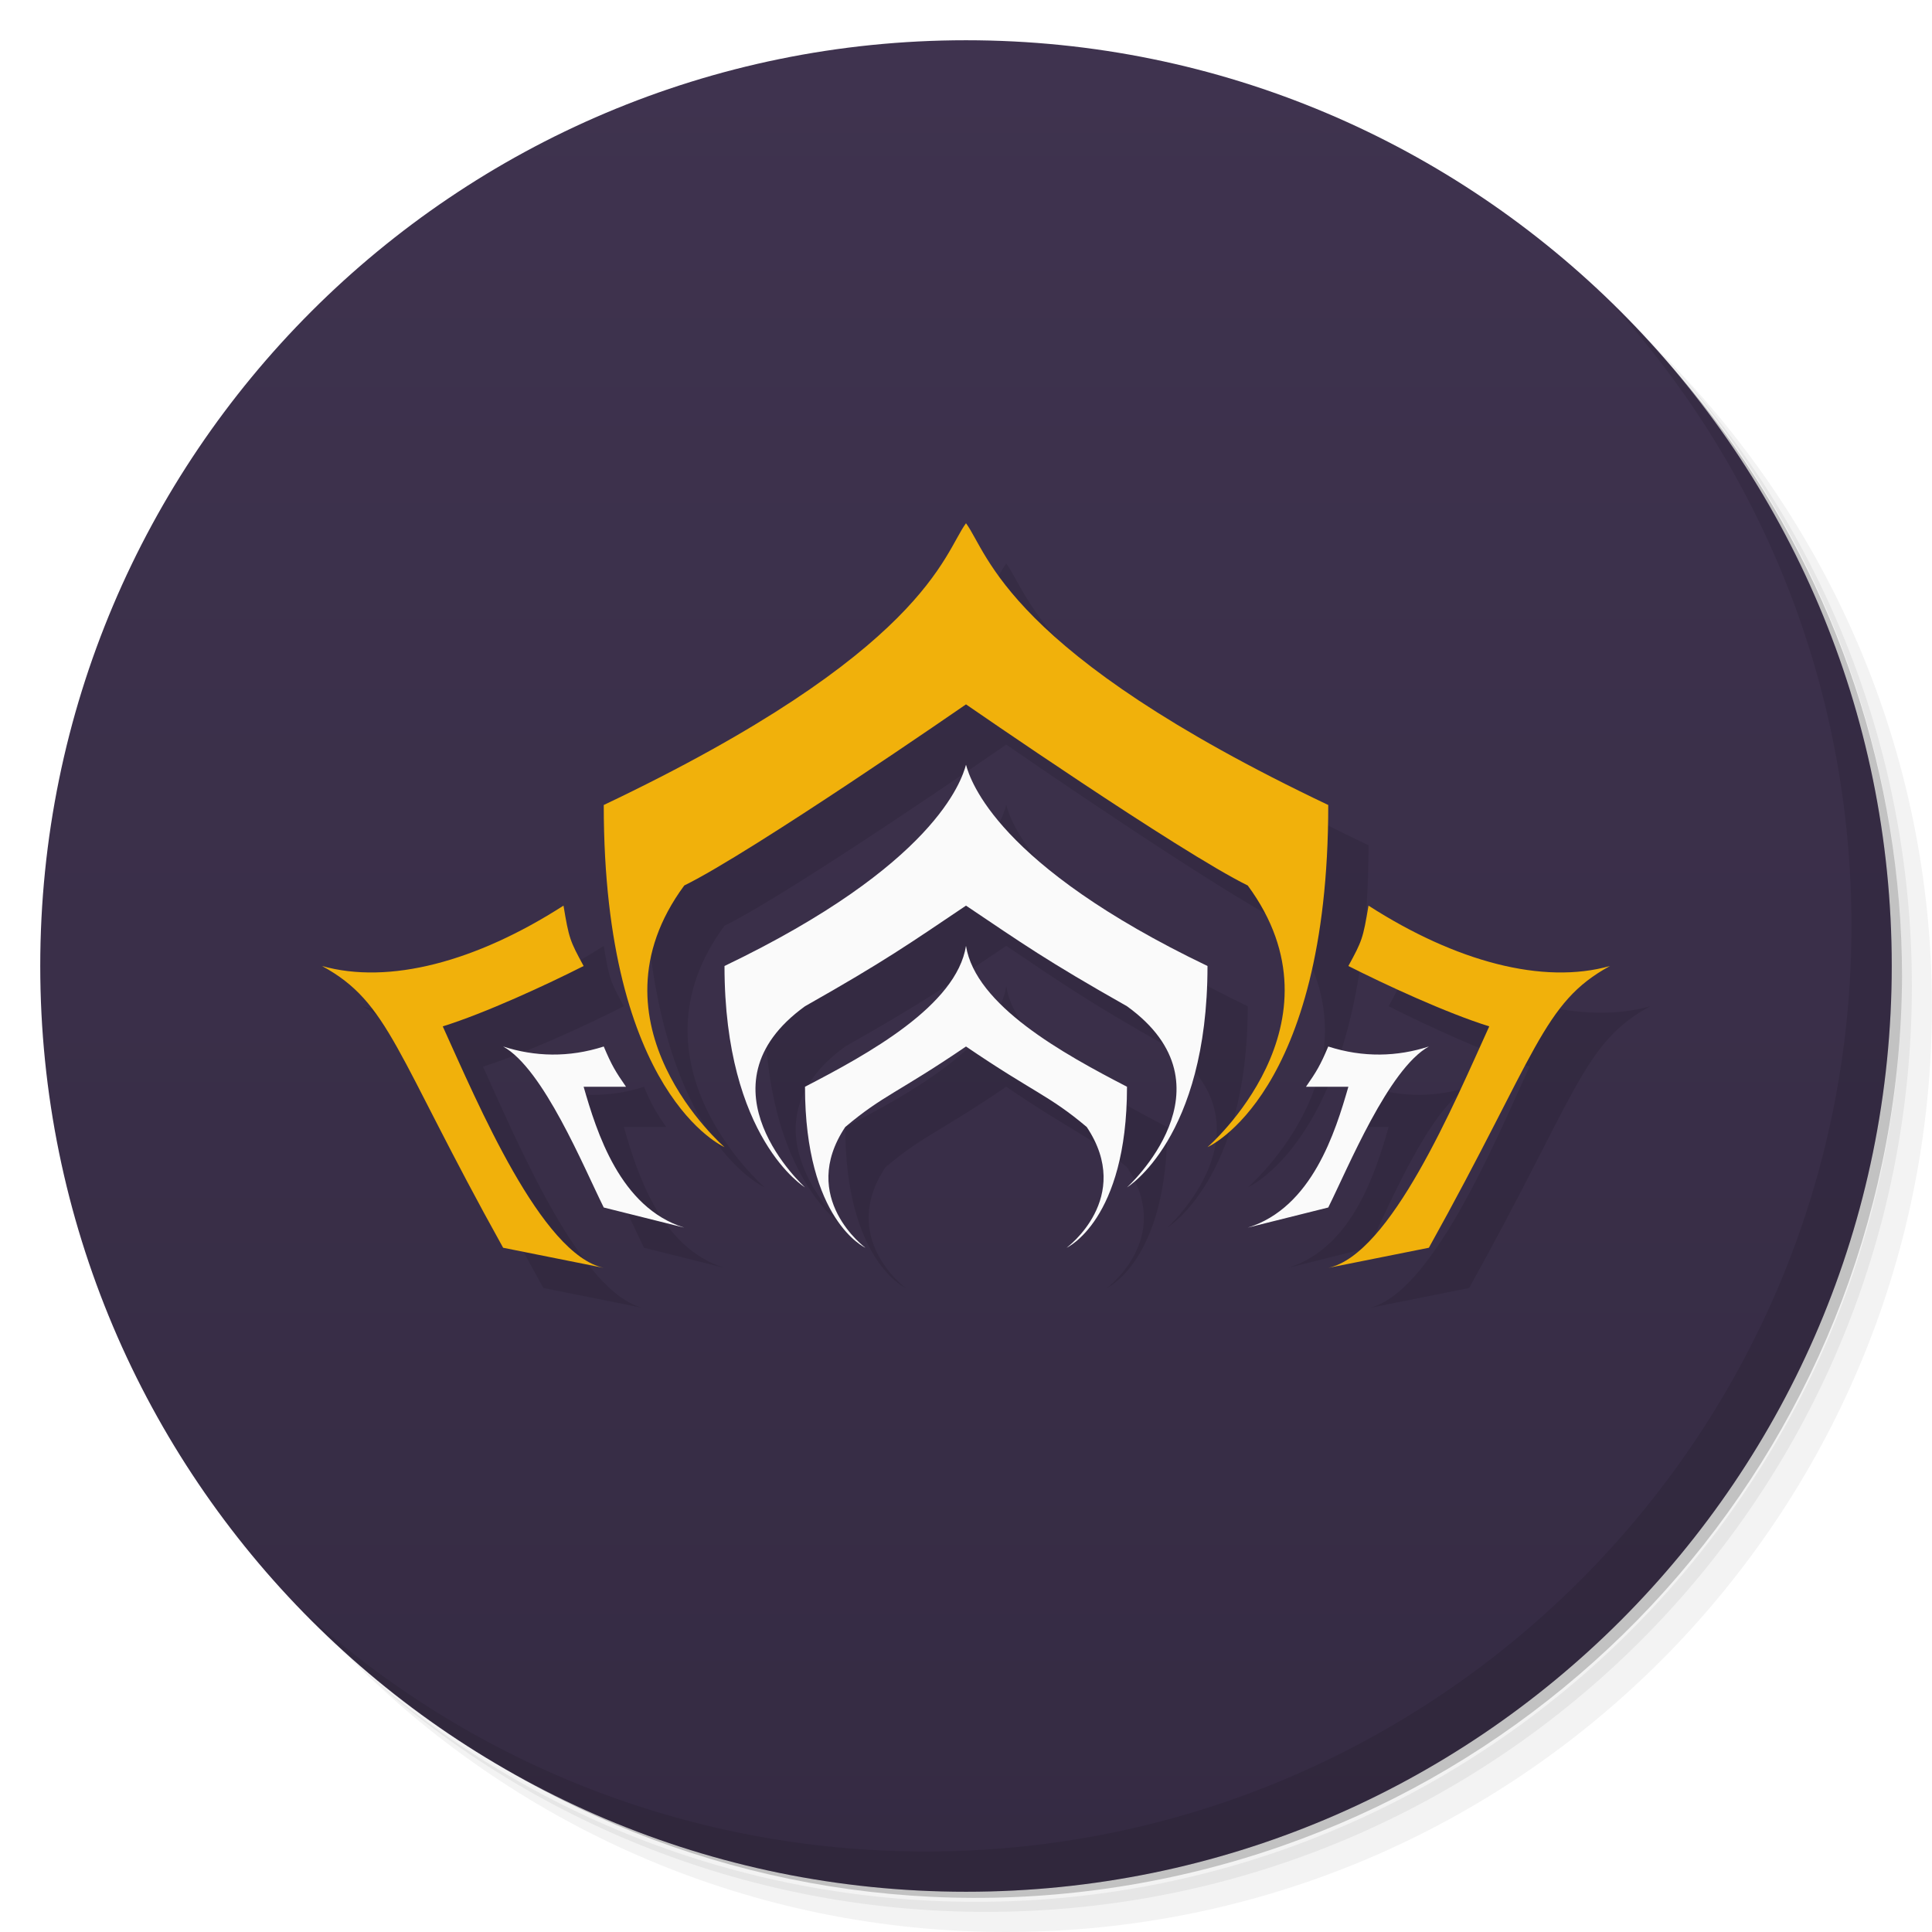
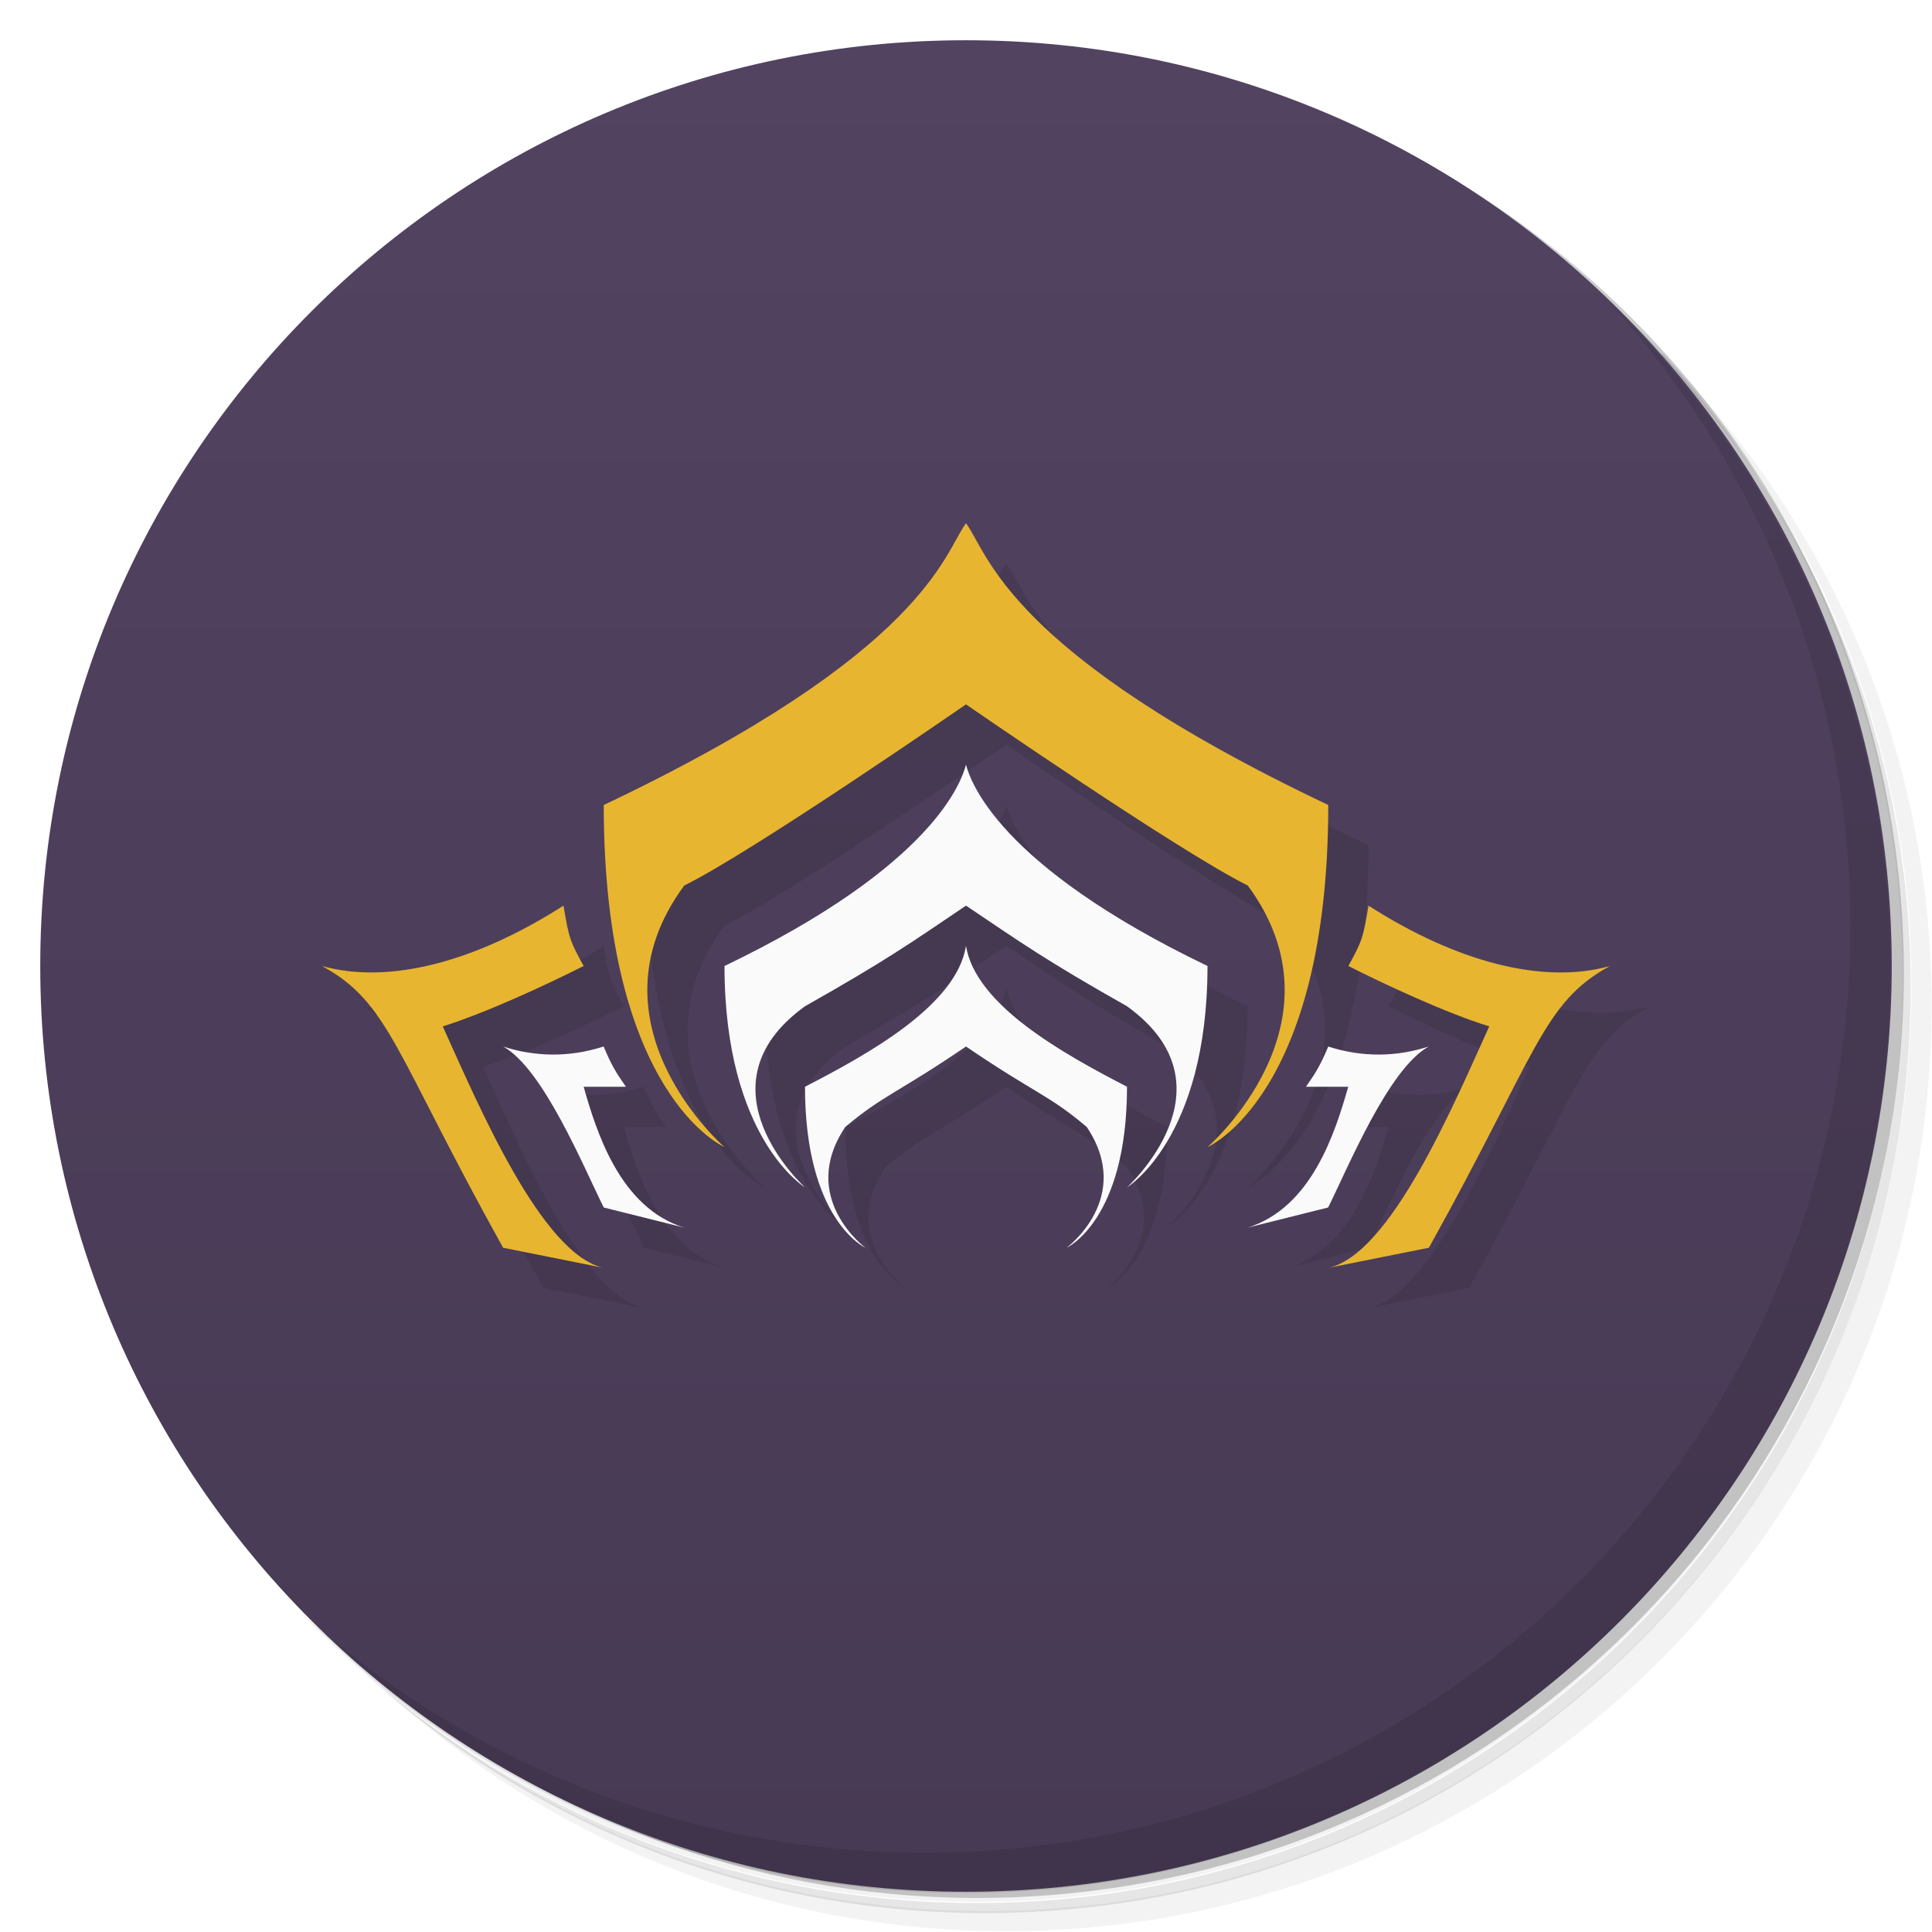
<svg xmlns="http://www.w3.org/2000/svg" version="1.1" viewBox="0 0 48 48">
  <defs>
    <linearGradient id="bg" x2="0" y1="1" y2="47" gradientUnits="userSpaceOnUse">
-       <stop style="stop-color:#3f334f" offset="0" />
-       <stop style="stop-color:#352b43" offset="1" />
+       <stop style="stop-color:#524361" offset="0" />
+       <stop style="stop-color:#473a54" offset="1" />
    </linearGradient>
  </defs>
-   <path d="m36.31 5c5.859 4.062 9.688 10.831 9.688 18.5 0 12.426-10.07 22.5-22.5 22.5-7.669 0-14.438-3.828-18.5-9.688 1.037 1.822 2.306 3.499 3.781 4.969 4.085 3.712 9.514 5.969 15.469 5.969 12.703 0 23-10.298 23-23 0-5.954-2.256-11.384-5.969-15.469-1.469-1.475-3.147-2.744-4.969-3.781zm4.969 3.781c3.854 4.113 6.219 9.637 6.219 15.719 0 12.703-10.297 23-23 23-6.081 0-11.606-2.364-15.719-6.219 4.16 4.144 9.883 6.719 16.219 6.719 12.703 0 23-10.298 23-23 0-6.335-2.575-12.06-6.719-16.219z" style="opacity:.05" />
-   <path d="m41.28 8.781c3.712 4.085 5.969 9.514 5.969 15.469 0 12.703-10.297 23-23 23-5.954 0-11.384-2.256-15.469-5.969 4.113 3.854 9.637 6.219 15.719 6.219 12.703 0 23-10.298 23-23 0-6.081-2.364-11.606-6.219-15.719z" style="opacity:.1" />
-   <path d="m31.25 2.375c8.615 3.154 14.75 11.417 14.75 21.13 0 12.426-10.07 22.5-22.5 22.5-9.708 0-17.971-6.135-21.12-14.75a23 23 0 0 0 44.875-7 23 23 0 0 0-16-21.875z" style="opacity:.2" />
+   <path d="m36.3 5c5.86 4.06 9.69 10.8 9.69 18.5 0 12.4-10.1 22.5-22.5 22.5-7.67 0-14.4-3.83-18.5-9.69 1.04 1.82 2.31 3.5 3.78 4.97 4.08 3.71 9.51 5.97 15.5 5.97 12.7 0 23-10.3 23-23 0-5.95-2.26-11.4-5.97-15.5-1.47-1.48-3.15-2.74-4.97-3.78zm4.97 3.78c3.85 4.11 6.22 9.64 6.22 15.7 0 12.7-10.3 23-23 23-6.08 0-11.6-2.36-15.7-6.22 4.16 4.14 9.88 6.72 16.2 6.72 12.7 0 23-10.3 23-23 0-6.34-2.58-12.1-6.72-16.2z" style="opacity:.05" />
+   <path d="m41.3 8.78c3.71 4.08 5.97 9.51 5.97 15.5 0 12.7-10.3 23-23 23-5.95 0-11.4-2.26-15.5-5.97 4.11 3.85 9.64 6.22 15.7 6.22 12.7 0 23-10.3 23-23 0-6.08-2.36-11.6-6.22-15.7z" style="opacity:.1" />
+   <path d="m31.2 2.38c8.62 3.15 14.8 11.4 14.8 21.1 0 12.4-10.1 22.5-22.5 22.5-9.71 0-18-6.14-21.1-14.8a23 23 0 0 0 44.9-7 23 23 0 0 0-16-21.9z" style="opacity:.2" />
  <circle cx="24" cy="24" r="23" style="fill:url(#bg)" />
-   <path d="m40.03 7.531c3.712 4.084 5.969 9.514 5.969 15.469 0 12.703-10.297 23-23 23-5.954 0-11.384-2.256-15.469-5.969 4.178 4.291 10.01 6.969 16.469 6.969 12.703 0 23-10.298 23-23 0-6.462-2.677-12.291-6.969-16.469z" style="opacity:.1" />
-   <path d="m25 14c-0.555 0.748-1 3.196-9 7 0 7.208 3 8.5 3 8.5s-3.54-3.055-1-6.5c1.7-0.835 7-4.5 7-4.5s5.301 3.665 7 4.5c2.54 3.445-1 6.5-1 6.5s3-1.292 3-8.5c-8-3.804-8.445-6.252-9-7zm0 6c-0.111 0.401-0.776 2.493-6 5 0 4.292 2 5.5 2 5.5s-2.769-2.5 0-4.5c2-1.131 2.607-1.564 4-2.5 1.393 0.936 2 1.369 4 2.5 2.769 2 0 4.5 0 4.5s2-1.208 2-5.5c-5.224-2.507-5.889-4.599-6-5zm-10 3.5c-2.168 1.393-4.334 1.97-6 1.5 1.68 0.914 1.81 2.167 4.5 7l2.5 0.5c-1.553-0.335-3.119-4.063-4-6 1.067-0.333 2.588-1.038 3.5-1.5-0.339-0.621-0.365-0.686-0.5-1.5zm20 0c-0.135 0.814-0.161 0.879-0.5 1.5 0.912 0.462 2.433 1.167 3.5 1.5-0.881 1.937-2.447 5.665-4 6l2.5-0.5c2.69-4.833 2.82-6.086 4.5-7-1.666 0.47-3.832-0.107-6-1.5zm-10 1c-0.236 1.483-2.429 2.687-4 3.5 0 3.324 1.5 4 1.5 4s-1.676-1.235-0.5-3c0.943-0.795 1.297-0.841 3-2 1.703 1.159 2.057 1.205 3 2 1.176 1.765-0.5 3-0.5 3s1.5-0.676 1.5-4c-1.571-0.813-3.764-2.017-4-3.5zm-11.5 2.5c1.001 0.553 2.002 3 2.5 4l2 0.5c-1.599-0.496-2.178-2.383-2.5-3.5h1.053c-0.258-0.373-0.353-0.525-0.553-1-0.871 0.281-1.718 0.253-2.5 0zm20.5 0c-0.2 0.475-0.295 0.627-0.553 1h1.053c-0.322 1.117-0.901 3.004-2.5 3.5l2-0.5c0.499-1 1.499-3.447 2.5-4-0.782 0.253-1.629 0.281-2.5 0z" style="opacity:.1" />
-   <path d="m24 13c-0.555 0.748-1 3.196-9 7 0 7.208 3 8.5 3 8.5s-3.54-3.055-1-6.5c1.7-0.835 7-4.5 7-4.5s5.301 3.665 7 4.5c2.54 3.445-1 6.5-1 6.5s3-1.292 3-8.5c-8-3.804-8.445-6.252-9-7zm-10 9.5c-2.168 1.393-4.334 1.97-6 1.5 1.68 0.914 1.81 2.167 4.5 7l2.5 0.5c-1.553-0.335-3.119-4.063-4-6 1.067-0.333 2.588-1.038 3.5-1.5-0.339-0.621-0.365-0.686-0.5-1.5zm20 0c-0.135 0.814-0.161 0.879-0.5 1.5 0.912 0.462 2.433 1.167 3.5 1.5-0.881 1.937-2.447 5.665-4 6l2.5-0.5c2.69-4.833 2.82-6.086 4.5-7-1.666 0.47-3.832-0.107-6-1.5z" style="fill:#f1b10b" />
-   <path d="m24 19c-0.111 0.401-0.776 2.493-6 5 0 4.292 2 5.5 2 5.5s-2.769-2.5 0-4.5c2-1.131 2.607-1.564 4-2.5 1.393 0.936 2 1.369 4 2.5 2.769 2 0 4.5 0 4.5s2-1.208 2-5.5c-5.224-2.507-5.889-4.599-6-5zm0 4.5c-0.236 1.483-2.429 2.687-4 3.5 0 3.324 1.5 4 1.5 4s-1.676-1.235-0.5-3c0.943-0.795 1.297-0.841 3-2 1.703 1.159 2.057 1.205 3 2 1.176 1.765-0.5 3-0.5 3s1.5-0.676 1.5-4c-1.571-0.813-3.764-2.017-4-3.5zm-11.5 2.5c1.001 0.553 2.002 3 2.5 4l2 0.5c-1.599-0.496-2.178-2.383-2.5-3.5h1.053c-0.258-0.373-0.353-0.525-0.553-1-0.871 0.281-1.718 0.253-2.5 0zm20.5 0c-0.2 0.475-0.295 0.627-0.553 1h1.053c-0.322 1.117-0.901 3.004-2.5 3.5l2-0.5c0.499-1 1.499-3.447 2.5-4-0.782 0.253-1.629 0.281-2.5 0z" style="fill:#fafafa" />
+   <path d="m40 7.53c3.71 4.08 5.97 9.51 5.97 15.5 0 12.7-10.3 23-23 23-5.95 0-11.4-2.26-15.5-5.97 4.18 4.29 10 6.97 16.5 6.97 12.7 0 23-10.3 23-23 0-6.46-2.68-12.3-6.97-16.5z" style="opacity:.1" />
+   <path d="m25 14c-0.555 0.748-1 3.2-9 7 0 7.21 3 8.5 3 8.5s-3.54-3.06-1-6.5c1.7-0.835 7-4.5 7-4.5s5.3 3.66 7 4.5c2.54 3.44-1 6.5-1 6.5s3-1.29 3-8.5c-8-3.8-8.44-6.25-9-7zm0 6c-0.111 0.401-0.776 2.49-6 5 0 4.29 2 5.5 2 5.5s-2.77-2.5 0-4.5c2-1.13 2.61-1.56 4-2.5 1.39 0.936 2 1.37 4 2.5 2.77 2 0 4.5 0 4.5s2-1.21 2-5.5c-5.22-2.51-5.89-4.6-6-5zm-10 3.5c-2.17 1.39-4.33 1.97-6 1.5 1.68 0.914 1.81 2.17 4.5 7l2.5 0.5c-1.55-0.335-3.12-4.06-4-6 1.07-0.333 2.59-1.04 3.5-1.5-0.339-0.621-0.365-0.686-0.5-1.5zm20 0c-0.135 0.814-0.161 0.879-0.5 1.5 0.912 0.462 2.43 1.17 3.5 1.5-0.881 1.94-2.45 5.67-4 6l2.5-0.5c2.69-4.83 2.82-6.09 4.5-7-1.67 0.47-3.83-0.107-6-1.5zm-10 1c-0.236 1.48-2.43 2.69-4 3.5 0 3.32 1.5 4 1.5 4s-1.68-1.24-0.5-3c0.943-0.795 1.3-0.841 3-2 1.7 1.16 2.06 1.2 3 2 1.18 1.76-0.5 3-0.5 3s1.5-0.676 1.5-4c-1.57-0.813-3.76-2.02-4-3.5zm-11.5 2.5c1 0.553 2 3 2.5 4l2 0.5c-1.6-0.496-2.18-2.38-2.5-3.5h1.05c-0.258-0.373-0.353-0.525-0.553-1-0.871 0.281-1.72 0.253-2.5 0zm20.5 0c-0.2 0.475-0.295 0.627-0.553 1h1.05c-0.322 1.12-0.901 3-2.5 3.5l2-0.5c0.499-1 1.5-3.45 2.5-4-0.782 0.253-1.63 0.281-2.5 0z" style="opacity:.1" />
+   <path d="m24 13c-0.555 0.748-1 3.2-9 7 0 7.21 3 8.5 3 8.5s-3.54-3.06-1-6.5c1.7-0.835 7-4.5 7-4.5s5.3 3.66 7 4.5c2.54 3.44-1 6.5-1 6.5s3-1.29 3-8.5c-8-3.8-8.44-6.25-9-7zm-10 9.5c-2.17 1.39-4.33 1.97-6 1.5 1.68 0.914 1.81 2.17 4.5 7l2.5 0.5c-1.55-0.335-3.12-4.06-4-6 1.07-0.333 2.59-1.04 3.5-1.5-0.339-0.621-0.365-0.686-0.5-1.5zm20 0c-0.135 0.814-0.161 0.879-0.5 1.5 0.912 0.462 2.43 1.17 3.5 1.5-0.881 1.94-2.45 5.67-4 6l2.5-0.5c2.69-4.83 2.82-6.09 4.5-7-1.67 0.47-3.83-0.107-6-1.5z" style="fill:#e8b530" />
+   <path d="m24 19c-0.111 0.401-0.776 2.49-6 5 0 4.29 2 5.5 2 5.5s-2.77-2.5 0-4.5c2-1.13 2.61-1.56 4-2.5 1.39 0.936 2 1.37 4 2.5 2.77 2 0 4.5 0 4.5s2-1.21 2-5.5c-5.22-2.51-5.89-4.6-6-5zm0 4.5c-0.236 1.48-2.43 2.69-4 3.5 0 3.32 1.5 4 1.5 4s-1.68-1.24-0.5-3c0.943-0.795 1.3-0.841 3-2 1.7 1.16 2.06 1.2 3 2 1.18 1.76-0.5 3-0.5 3s1.5-0.676 1.5-4c-1.57-0.813-3.76-2.02-4-3.5zm-11.5 2.5c1 0.553 2 3 2.5 4l2 0.5c-1.6-0.496-2.18-2.38-2.5-3.5h1.05c-0.258-0.373-0.353-0.525-0.553-1-0.871 0.281-1.72 0.253-2.5 0zm20.5 0c-0.2 0.475-0.295 0.627-0.553 1h1.05c-0.322 1.12-0.901 3-2.5 3.5l2-0.5c0.499-1 1.5-3.45 2.5-4-0.782 0.253-1.63 0.281-2.5 0z" style="fill:#fafafa" />
</svg>
